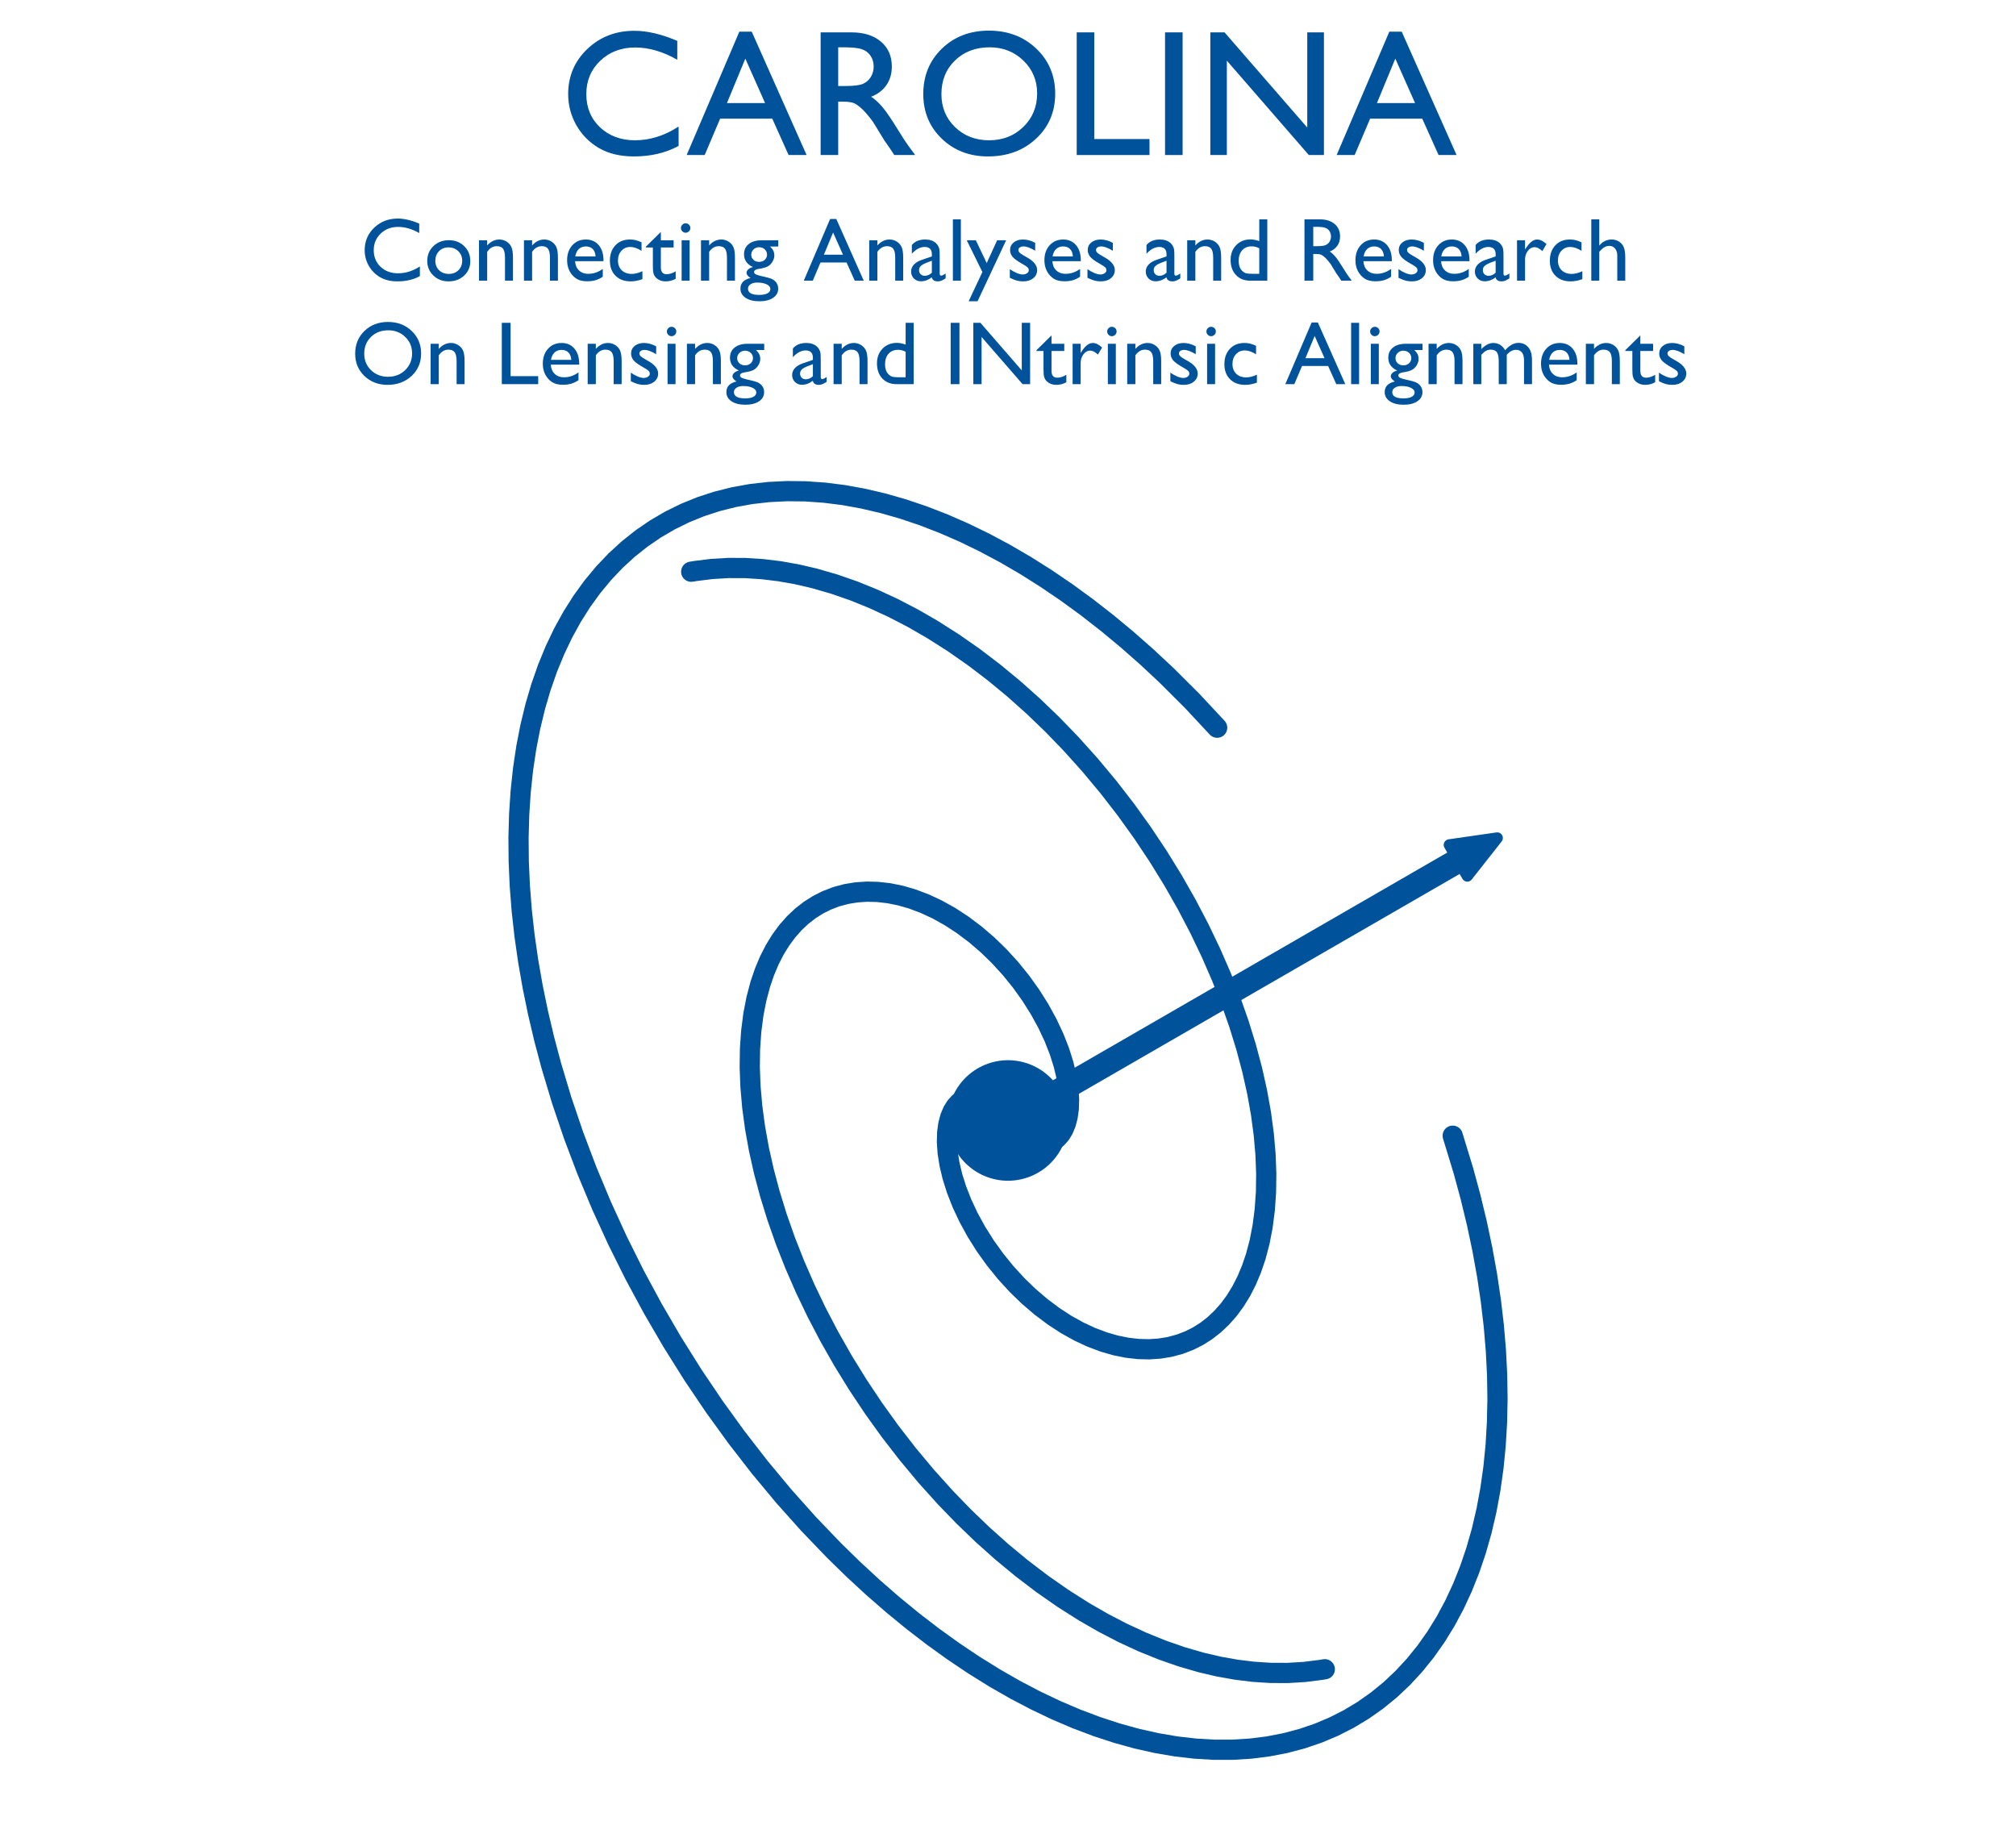
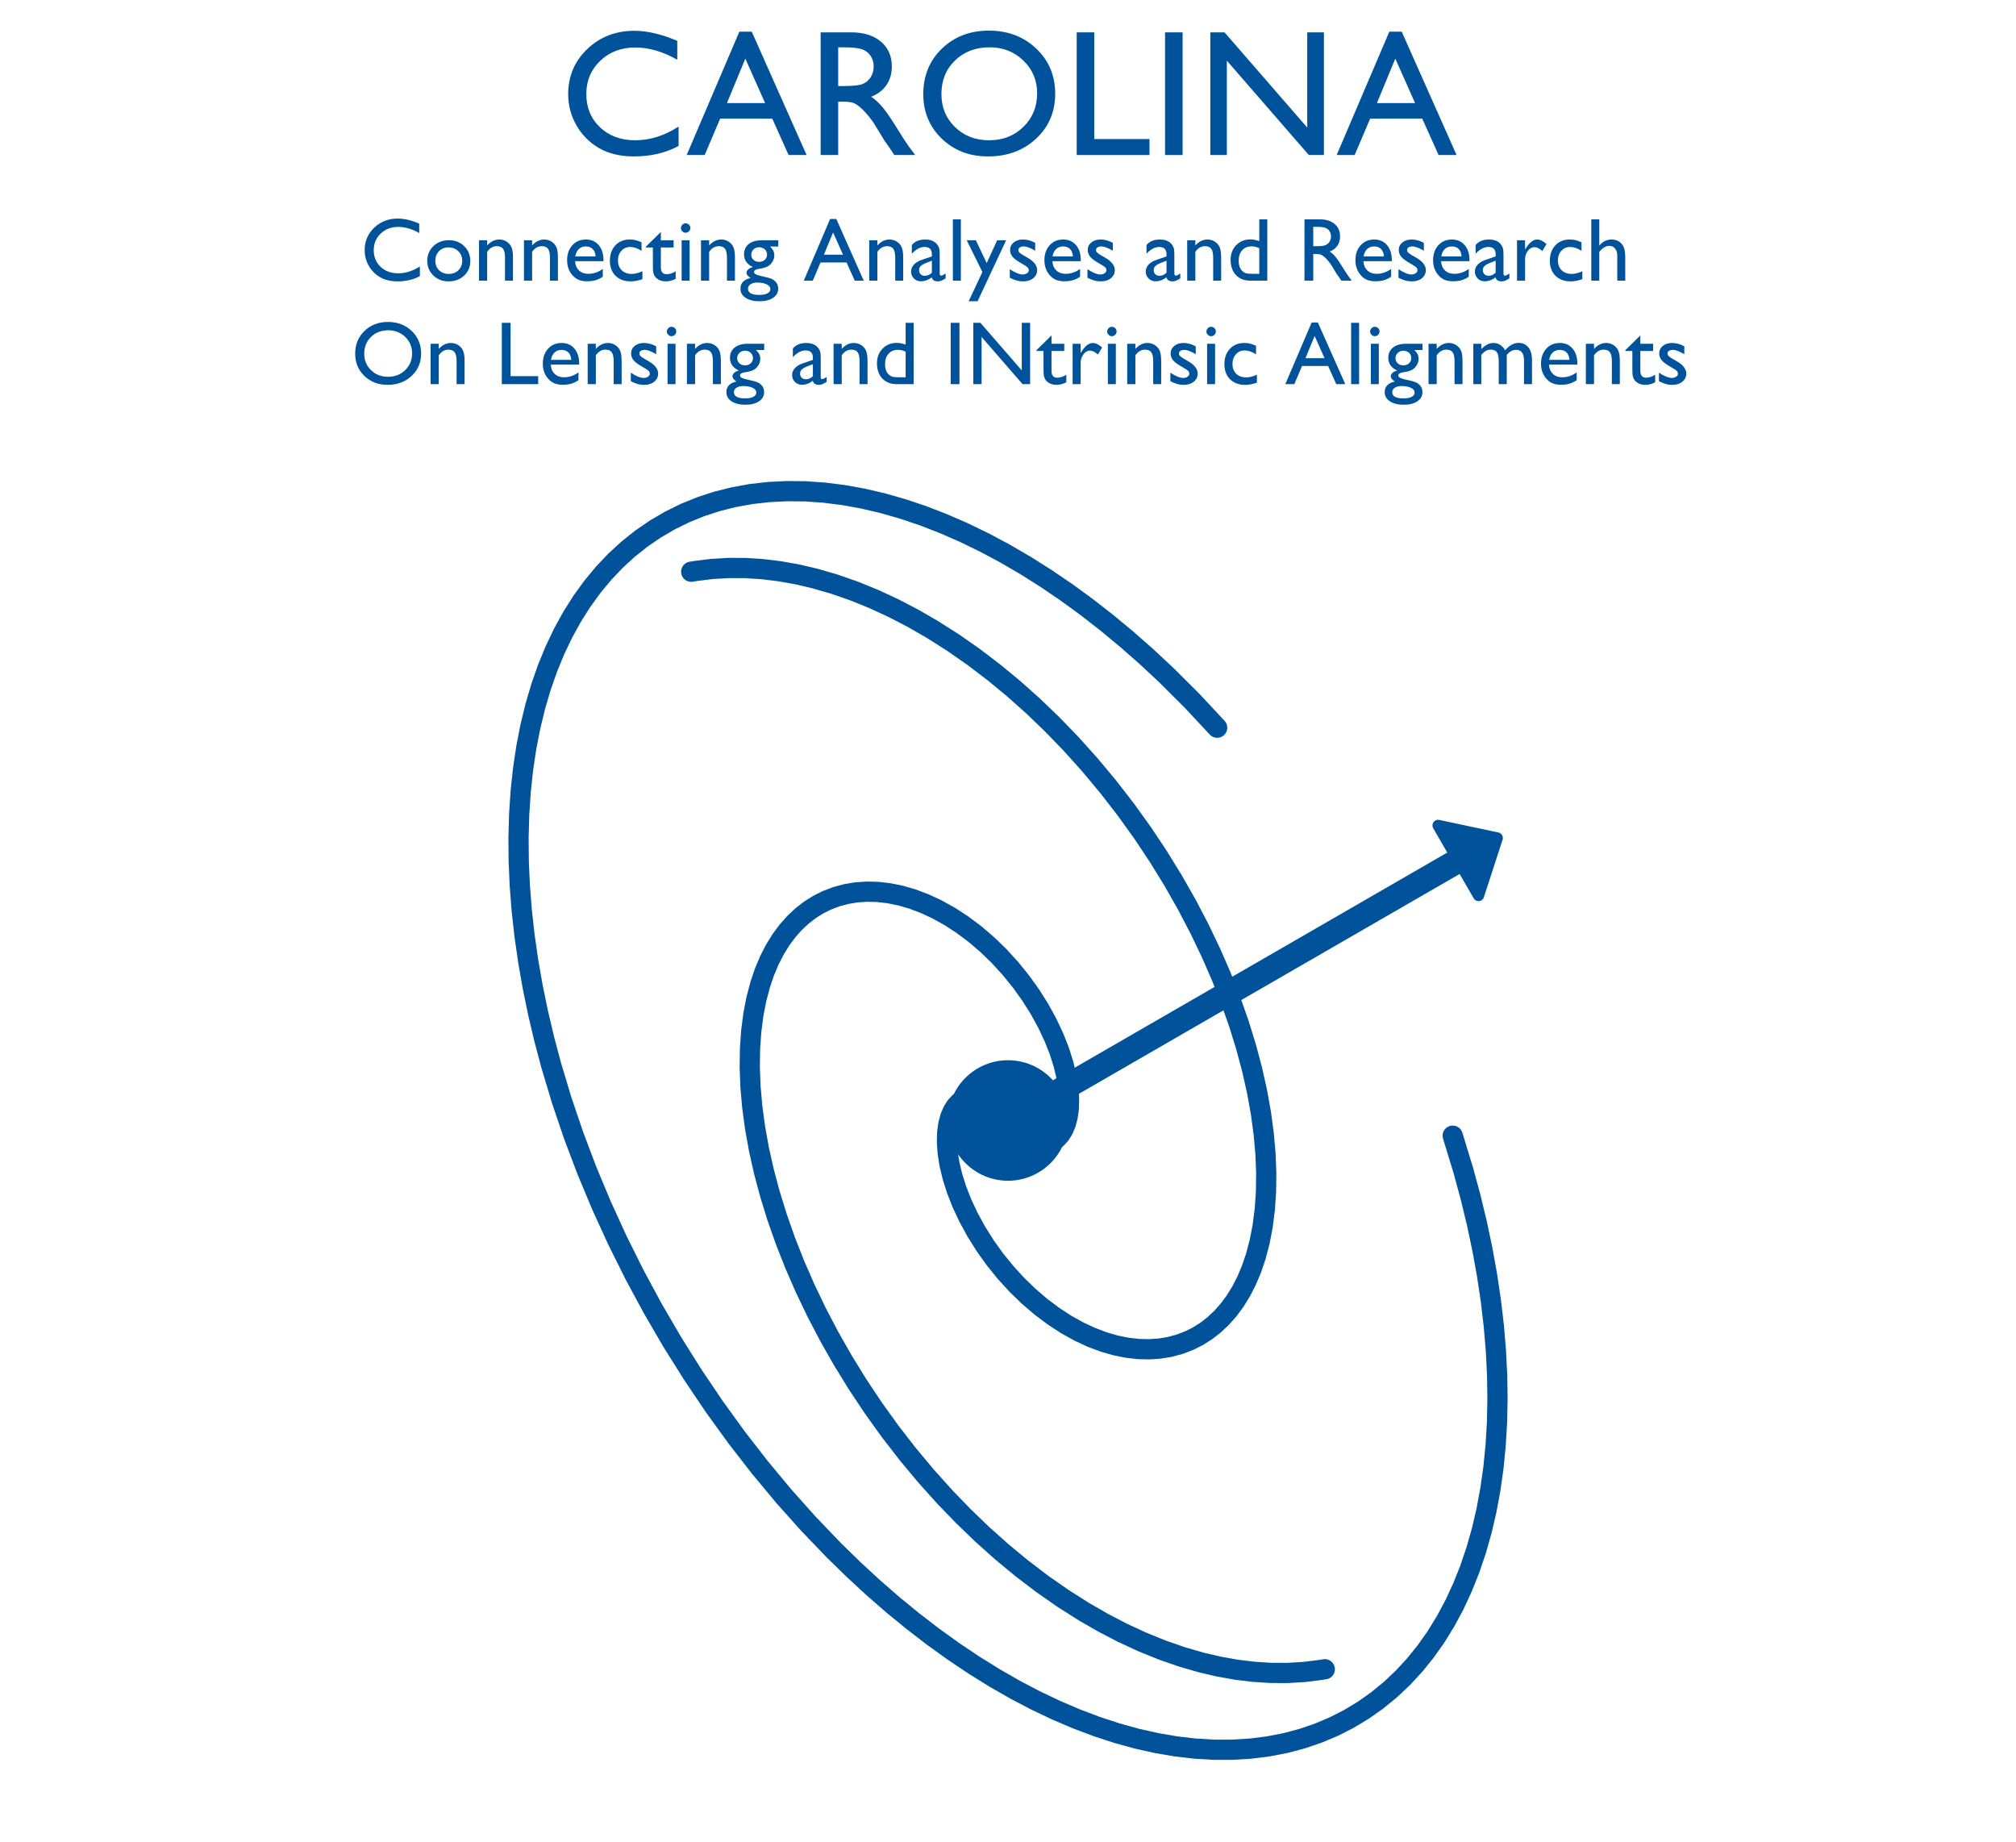
<svg xmlns="http://www.w3.org/2000/svg" xmlns:xlink="http://www.w3.org/1999/xlink" width="448.523pt" height="409.68pt" viewBox="0 0 448.523 409.68" version="1.1">
  <defs>
    <style type="text/css">*{stroke-linejoin: round; stroke-linecap: butt}</style>
  </defs>
  <g id="figure_1">
    <g id="patch_1">
      <path d="M 0 409.68  L 448.523 409.68  L 448.523 0  L 0 0  L 0 409.68  z " style="fill: none" />
    </g>
    <g id="axes_1">
      <g id="patch_2">
-         <path d="M 224.262 262.667  C 227.817 262.667 231.228 261.254 233.742 258.74  C 236.256 256.226 237.668 252.816 237.668 249.26  C 237.668 245.704 236.256 242.294 233.742 239.78  C 231.228 237.266 227.817 235.853 224.262 235.853  C 220.706 235.853 217.296 237.266 214.782 239.78  C 212.268 242.294 210.855 245.704 210.855 249.26  C 210.855 252.816 212.268 256.226 214.782 258.74  C 217.296 261.254 220.706 262.667 224.262 262.667  z " clip-path="url(#p8bd834e711)" style="fill: #00539b" />
+         <path d="M 224.262 262.667  C 227.817 262.667 231.228 261.254 233.742 258.74  C 236.256 256.226 237.668 252.816 237.668 249.26  C 237.668 245.704 236.256 242.294 233.742 239.78  C 231.228 237.266 227.817 235.853 224.262 235.853  C 220.706 235.853 217.296 237.266 214.782 239.78  C 212.268 242.294 210.855 245.704 210.855 249.26  C 210.855 252.816 212.268 256.226 214.782 258.74  C 217.296 261.254 220.706 262.667 224.262 262.667  z " clip-path="url(#p183e6e79c2)" style="fill: #00539b" />
      </g>
      <g id="patch_3">
-         <path d="M 225.243 246.961  Q 274.471 218.54 323.699 190.118  L 322.449 187.953  Q 327.778 187.185 333.108 186.418  Q 329.778 190.649 326.449 194.881  L 325.199 192.716  Q 275.971 221.138 226.743 249.56  L 225.243 246.961  z " clip-path="url(#p8bd834e711)" style="fill: #00539b; stroke: #00539b; stroke-width: 2.5; stroke-linecap: round" />
+         <path d="M 225.243 246.961  Q 274.471 218.54 323.699 190.118  L 319.949 183.623  Q 326.528 185.02 333.108 186.418  Q 331.028 192.814 328.949 199.211  L 325.199 192.716  Q 275.971 221.138 226.743 249.56  L 225.243 246.961  z " clip-path="url(#p183e6e79c2)" style="fill: #00539b; stroke: #00539b; stroke-width: 2.5; stroke-linecap: round" />
      </g>
      <g id="line2d_1">
-         <path d="M 224.262 249.26  L 225.179 250.636  L 226.265 251.878  L 227.488 252.932  L 228.746 253.719  L 229.993 254.233  L 231.19 254.482  L 232.309 254.486  L 233.328 254.269  L 234.295 253.828  L 235.133 253.205  L 235.888 252.374  L 236.543 251.333  L 237.113 249.994  L 237.533 248.421  L 237.783 246.623  L 237.846 244.476  L 237.682 242.103  L 237.277 239.524  L 236.617 236.763  L 235.695 233.849  L 234.502 230.812  L 233.037 227.689  L 231.299 224.516  L 229.293 221.334  L 227.167 218.369  L 224.82 215.469  L 222.265 212.673  L 219.693 210.18  L 216.967 207.843  L 214.102 205.694  L 211.321 203.884  L 208.453 202.29  L 205.729 201.024  L 202.962 199.983  L 200.384 199.236  L 197.797 198.709  L 195.216 198.415  L 192.867 198.358  L 190.546 198.513  L 188.265 198.889  L 186.037 199.49  L 183.872 200.324  L 181.969 201.286  L 180.139 202.447  L 178.389 203.808  L 176.729 205.371  L 175.168 207.136  L 173.715 209.104  L 172.378 211.274  L 171.165 213.644  L 170.085 216.213  L 169.145 218.976  L 168.283 222.235  L 167.609 225.72  L 167.133 229.422  L 166.863 233.333  L 166.806 237.443  L 166.97 241.742  L 167.361 246.217  L 167.985 250.855  L 168.845 255.643  L 169.946 260.564  L 171.29 265.604  L 172.879 270.745  L 174.714 275.969  L 176.796 281.258  L 179.121 286.592  L 181.689 291.951  L 184.496 297.315  L 187.538 302.661  L 190.809 307.969  L 194.302 313.217  L 198.011 318.381  L 201.925 323.439  L 206.036 328.369  L 210.333 333.147  L 214.39 337.34  L 218.581 341.373  L 222.897 345.228  L 227.325 348.888  L 231.855 352.338  L 236.474 355.561  L 241.169 358.542  L 245.451 361.006  L 249.773 363.251  L 254.128 365.266  L 258.503 367.042  L 262.888 368.57  L 267.273 369.84  L 271.161 370.747  L 275.031 371.437  L 278.876 371.907  L 282.687 372.152  L 286.457 372.166  L 290.176 371.946  L 293.838 371.489  L 294.743 371.337  L 294.743 371.337  " clip-path="url(#p8bd834e711)" style="fill: none; stroke: #00539b; stroke-width: 4.5; stroke-linecap: round" />
+         <path d="M 224.262 249.26  L 225.179 250.636  L 226.265 251.878  L 227.488 252.932  L 228.746 253.719  L 229.993 254.233  L 231.19 254.482  L 232.309 254.486  L 233.328 254.269  L 234.295 253.828  L 235.133 253.205  L 235.888 252.374  L 236.543 251.333  L 237.113 249.994  L 237.533 248.421  L 237.783 246.623  L 237.846 244.476  L 237.682 242.103  L 237.277 239.524  L 236.617 236.763  L 235.695 233.849  L 234.502 230.812  L 233.037 227.689  L 231.299 224.516  L 229.293 221.334  L 227.167 218.369  L 224.82 215.469  L 222.265 212.673  L 219.693 210.18  L 216.967 207.843  L 214.102 205.694  L 211.321 203.884  L 208.453 202.29  L 205.729 201.024  L 202.962 199.983  L 200.384 199.236  L 197.797 198.709  L 195.216 198.415  L 192.867 198.358  L 190.546 198.513  L 188.265 198.889  L 186.037 199.49  L 183.872 200.324  L 181.969 201.286  L 180.139 202.447  L 178.389 203.808  L 176.729 205.371  L 175.168 207.136  L 173.715 209.104  L 172.378 211.274  L 171.165 213.644  L 170.085 216.213  L 169.145 218.976  L 168.283 222.235  L 167.609 225.72  L 167.133 229.422  L 166.863 233.333  L 166.806 237.443  L 166.97 241.742  L 167.361 246.217  L 167.985 250.855  L 168.845 255.643  L 169.946 260.564  L 171.29 265.604  L 172.879 270.745  L 174.714 275.969  L 176.796 281.258  L 179.121 286.592  L 181.689 291.951  L 184.496 297.315  L 187.538 302.661  L 190.809 307.969  L 194.302 313.217  L 198.011 318.381  L 201.925 323.439  L 206.036 328.369  L 210.333 333.147  L 214.39 337.34  L 218.581 341.373  L 222.897 345.228  L 227.325 348.888  L 231.855 352.338  L 236.474 355.561  L 241.169 358.542  L 245.451 361.006  L 249.773 363.251  L 254.128 365.266  L 258.503 367.042  L 262.888 368.57  L 267.273 369.84  L 271.161 370.747  L 275.031 371.437  L 278.876 371.907  L 282.687 372.152  L 286.457 372.166  L 290.176 371.946  L 293.838 371.489  L 294.743 371.337  L 294.743 371.337  " clip-path="url(#p183e6e79c2)" style="fill: none; stroke: #00539b; stroke-width: 4.5; stroke-linecap: round" />
      </g>
      <g id="line2d_2">
-         <path d="M 224.262 249.26  L 223.344 247.884  L 222.258 246.642  L 221.035 245.588  L 219.777 244.801  L 218.531 244.287  L 217.334 244.038  L 216.215 244.034  L 215.195 244.251  L 214.229 244.692  L 213.391 245.315  L 212.636 246.146  L 211.98 247.187  L 211.41 248.526  L 210.991 250.099  L 210.74 251.897  L 210.678 254.044  L 210.841 256.417  L 211.247 258.996  L 211.906 261.757  L 212.829 264.671  L 214.021 267.708  L 215.487 270.831  L 217.224 274.004  L 219.23 277.186  L 221.356 280.151  L 223.703 283.051  L 226.259 285.847  L 228.83 288.34  L 231.557 290.677  L 234.421 292.826  L 237.202 294.636  L 240.07 296.23  L 242.794 297.496  L 245.561 298.537  L 248.139 299.284  L 250.726 299.811  L 253.307 300.105  L 255.656 300.162  L 257.977 300.007  L 260.258 299.631  L 262.487 299.03  L 264.652 298.196  L 266.554 297.234  L 268.385 296.073  L 270.134 294.712  L 271.794 293.149  L 273.355 291.384  L 274.808 289.416  L 276.146 287.246  L 277.358 284.876  L 278.438 282.307  L 279.378 279.544  L 280.24 276.285  L 280.914 272.8  L 281.39 269.098  L 281.661 265.187  L 281.717 261.077  L 281.553 256.778  L 281.162 252.303  L 280.539 247.665  L 279.679 242.877  L 278.578 237.956  L 277.234 232.916  L 275.644 227.775  L 273.809 222.551  L 271.728 217.262  L 269.402 211.928  L 266.834 206.569  L 264.027 201.205  L 260.985 195.859  L 257.714 190.551  L 254.221 185.303  L 250.513 180.139  L 246.598 175.081  L 242.487 170.151  L 238.19 165.373  L 234.133 161.18  L 229.942 157.147  L 225.627 153.292  L 221.198 149.632  L 216.669 146.182  L 212.05 142.959  L 207.354 139.978  L 203.073 137.514  L 198.75 135.269  L 194.396 133.254  L 190.021 131.478  L 185.635 129.95  L 181.25 128.68  L 177.363 127.773  L 173.492 127.083  L 169.647 126.613  L 165.836 126.368  L 162.066 126.354  L 158.347 126.574  L 154.686 127.031  L 153.78 127.183  L 153.78 127.183  " clip-path="url(#p8bd834e711)" style="fill: none; stroke: #00539b; stroke-width: 4.5; stroke-linecap: round" />
+         <path d="M 224.262 249.26  L 223.344 247.884  L 222.258 246.642  L 221.035 245.588  L 219.777 244.801  L 218.531 244.287  L 217.334 244.038  L 216.215 244.034  L 215.195 244.251  L 214.229 244.692  L 213.391 245.315  L 212.636 246.146  L 211.98 247.187  L 211.41 248.526  L 210.991 250.099  L 210.74 251.897  L 210.678 254.044  L 210.841 256.417  L 211.247 258.996  L 211.906 261.757  L 212.829 264.671  L 214.021 267.708  L 215.487 270.831  L 217.224 274.004  L 219.23 277.186  L 221.356 280.151  L 223.703 283.051  L 226.259 285.847  L 228.83 288.34  L 231.557 290.677  L 234.421 292.826  L 237.202 294.636  L 240.07 296.23  L 242.794 297.496  L 245.561 298.537  L 248.139 299.284  L 250.726 299.811  L 253.307 300.105  L 255.656 300.162  L 257.977 300.007  L 260.258 299.631  L 262.487 299.03  L 264.652 298.196  L 266.554 297.234  L 268.385 296.073  L 270.134 294.712  L 271.794 293.149  L 273.355 291.384  L 274.808 289.416  L 276.146 287.246  L 277.358 284.876  L 278.438 282.307  L 279.378 279.544  L 280.24 276.285  L 280.914 272.8  L 281.39 269.098  L 281.661 265.187  L 281.717 261.077  L 281.553 256.778  L 281.162 252.303  L 280.539 247.665  L 279.679 242.877  L 278.578 237.956  L 277.234 232.916  L 275.644 227.775  L 273.809 222.551  L 271.728 217.262  L 269.402 211.928  L 266.834 206.569  L 264.027 201.205  L 260.985 195.859  L 257.714 190.551  L 254.221 185.303  L 250.513 180.139  L 246.598 175.081  L 242.487 170.151  L 238.19 165.373  L 234.133 161.18  L 229.942 157.147  L 225.627 153.292  L 221.198 149.632  L 216.669 146.182  L 212.05 142.959  L 207.354 139.978  L 203.073 137.514  L 198.75 135.269  L 194.396 133.254  L 190.021 131.478  L 185.635 129.95  L 181.25 128.68  L 177.363 127.773  L 173.492 127.083  L 169.647 126.613  L 165.836 126.368  L 162.066 126.354  L 158.347 126.574  L 154.686 127.031  L 153.78 127.183  L 153.78 127.183  " clip-path="url(#p183e6e79c2)" style="fill: none; stroke: #00539b; stroke-width: 4.5; stroke-linecap: round" />
      </g>
      <g id="line2d_3">
-         <path d="M 270.795 161.882  L 265.212 155.897  L 259.501 150.204  L 255.144 146.137  L 250.732 142.252  L 246.274 138.556  L 241.777 135.054  L 237.249 131.754  L 232.699 128.662  L 228.133 125.782  L 223.561 123.119  L 218.989 120.679  L 214.428 118.466  L 209.883 116.484  L 205.364 114.735  L 200.878 113.224  L 196.433 111.952  L 192.038 110.923  L 187.699 110.137  L 183.424 109.597  L 179.222 109.303  L 175.099 109.256  L 171.063 109.456  L 167.121 109.902  L 163.279 110.594  L 159.545 111.53  L 155.925 112.709  L 152.425 114.129  L 149.052 115.787  L 145.812 117.681  L 142.71 119.807  L 139.752 122.16  L 136.942 124.738  L 134.287 127.536  L 131.791 130.548  L 129.457 133.769  L 127.291 137.194  L 125.295 140.817  L 123.474 144.63  L 121.831 148.629  L 120.368 152.804  L 119.089 157.15  L 117.995 161.658  L 117.088 166.321  L 116.37 171.13  L 115.843 176.076  L 115.507 181.152  L 115.362 186.347  L 115.41 191.654  L 115.649 197.062  L 116.08 202.562  L 116.701 208.145  L 117.513 213.8  L 118.512 219.518  L 119.698 225.288  L 121.068 231.1  L 122.62 236.944  L 124.968 244.769  L 127.627 252.607  L 130.589 260.435  L 133.845 268.228  L 137.384 275.961  L 141.195 283.611  L 145.266 291.153  L 149.585 298.564  L 154.139 305.821  L 158.912 312.9  L 163.889 319.779  L 169.056 326.438  L 174.396 332.855  L 179.892 339.009  L 185.528 344.883  L 189.835 349.092  L 194.203 353.125  L 198.624 356.976  L 203.09 360.636  L 207.593 364.1  L 212.126 367.361  L 216.68 370.415  L 221.247 373.254  L 225.82 375.875  L 230.39 378.273  L 234.949 380.443  L 239.49 382.382  L 244.003 384.086  L 248.482 385.553  L 252.918 386.779  L 257.304 387.763  L 261.631 388.503  L 265.893 388.997  L 270.081 389.244  L 274.188 389.245  L 278.207 388.999  L 282.131 388.507  L 285.953 387.769  L 289.666 386.787  L 293.264 385.563  L 296.741 384.098  L 300.089 382.395  L 303.304 380.458  L 306.379 378.289  L 309.31 375.893  L 312.091 373.274  L 314.717 370.436  L 317.183 367.384  L 319.485 364.124  L 321.62 360.662  L 323.583 357.003  L 325.371 353.154  L 326.98 349.122  L 328.409 344.914  L 329.654 340.537  L 330.713 335.999  L 331.584 331.309  L 332.266 326.473  L 332.758 321.502  L 333.058 316.403  L 333.167 311.186  L 333.084 305.859  L 332.808 300.433  L 332.342 294.917  L 331.684 289.32  L 330.838 283.652  L 329.803 277.924  L 328.582 272.145  L 327.178 266.326  L 325.592 260.477  L 323.2 252.649  L 323.2 252.649  " clip-path="url(#p8bd834e711)" style="fill: none; stroke: #00539b; stroke-width: 4.5; stroke-linecap: round" />
+         <path d="M 270.795 161.882  L 265.212 155.897  L 259.501 150.204  L 255.144 146.137  L 250.732 142.252  L 246.274 138.556  L 241.777 135.054  L 237.249 131.754  L 232.699 128.662  L 228.133 125.782  L 223.561 123.119  L 218.989 120.679  L 214.428 118.466  L 209.883 116.484  L 205.364 114.735  L 200.878 113.224  L 196.433 111.952  L 192.038 110.923  L 187.699 110.137  L 183.424 109.597  L 179.222 109.303  L 175.099 109.256  L 171.063 109.456  L 167.121 109.902  L 163.279 110.594  L 159.545 111.53  L 155.925 112.709  L 152.425 114.129  L 149.052 115.787  L 145.812 117.681  L 142.71 119.807  L 139.752 122.16  L 136.942 124.738  L 134.287 127.536  L 131.791 130.548  L 129.457 133.769  L 127.291 137.194  L 125.295 140.817  L 123.474 144.63  L 121.831 148.629  L 120.368 152.804  L 119.089 157.15  L 117.995 161.658  L 117.088 166.321  L 116.37 171.13  L 115.843 176.076  L 115.507 181.152  L 115.362 186.347  L 115.41 191.654  L 115.649 197.062  L 116.08 202.562  L 116.701 208.145  L 117.513 213.8  L 118.512 219.518  L 119.698 225.288  L 121.068 231.1  L 122.62 236.944  L 124.968 244.769  L 127.627 252.607  L 130.589 260.435  L 133.845 268.228  L 137.384 275.961  L 141.195 283.611  L 145.266 291.153  L 149.585 298.564  L 154.139 305.821  L 158.912 312.9  L 163.889 319.779  L 169.056 326.438  L 174.396 332.855  L 179.892 339.009  L 185.528 344.883  L 189.835 349.092  L 194.203 353.125  L 198.624 356.976  L 203.09 360.636  L 207.593 364.1  L 212.126 367.361  L 216.68 370.415  L 221.247 373.254  L 225.82 375.875  L 230.39 378.273  L 234.949 380.443  L 239.49 382.382  L 244.003 384.086  L 248.482 385.553  L 252.918 386.779  L 257.304 387.763  L 261.631 388.503  L 265.893 388.997  L 270.081 389.244  L 274.188 389.245  L 278.207 388.999  L 282.131 388.507  L 285.953 387.769  L 289.666 386.787  L 293.264 385.563  L 296.741 384.098  L 300.089 382.395  L 303.304 380.458  L 306.379 378.289  L 309.31 375.893  L 312.091 373.274  L 314.717 370.436  L 317.183 367.384  L 319.485 364.124  L 321.62 360.662  L 323.583 357.003  L 325.371 353.154  L 326.98 349.122  L 328.409 344.914  L 329.654 340.537  L 330.713 335.999  L 331.584 331.309  L 332.266 326.473  L 332.758 321.502  L 333.058 316.403  L 333.167 311.186  L 333.084 305.859  L 332.808 300.433  L 332.342 294.917  L 331.684 289.32  L 330.838 283.652  L 329.803 277.924  L 328.582 272.145  L 327.178 266.326  L 325.592 260.477  L 323.2 252.649  L 323.2 252.649  " clip-path="url(#p183e6e79c2)" style="fill: none; stroke: #00539b; stroke-width: 4.5; stroke-linecap: round" />
      </g>
    </g>
    <g id="text_1">
      <g style="fill: #00539b" transform="translate(124.4523 34.4875) scale(0.4 -0.4)">
        <defs>
          <path id="GillSans-43" d="M 4244 1013  L 4244 325  Q 3556 -50 2656 -50  Q 1925 -50 1415 244  Q 906 538 609 1053  Q 313 1569 313 2169  Q 313 3122 992 3772  Q 1672 4422 2669 4422  Q 3356 4422 4197 4063  L 4197 3391  Q 3431 3828 2700 3828  Q 1950 3828 1454 3354  Q 959 2881 959 2169  Q 959 1450 1446 987  Q 1934 525 2694 525  Q 3488 525 4244 1013  z " transform="scale(0.015625)" />
          <path id="GillSans-41" d="M 1875 4391  L 2316 4391  L 4269 0  L 3628 0  L 3047 1294  L 1191 1294  L 641 0  L 0 0  L 1875 4391  z M 2791 1850  L 2088 3431  L 1434 1850  L 2791 1850  z " transform="scale(0.015625)" />
          <path id="GillSans-52" d="M 500 0  L 500 4366  L 1594 4366  Q 2256 4366 2645 4037  Q 3034 3709 3034 3150  Q 3034 2769 2843 2491  Q 2653 2213 2297 2075  Q 2506 1938 2706 1700  Q 2906 1463 3269 872  Q 3497 500 3634 313  L 3866 0  L 3122 0  L 2931 288  Q 2922 303 2894 341  L 2772 513  L 2578 831  L 2369 1172  Q 2175 1441 2014 1600  Q 1853 1759 1723 1829  Q 1594 1900 1288 1900  L 1125 1900  L 1125 0  L 500 0  z M 1313 3834  L 1125 3834  L 1125 2456  L 1363 2456  Q 1838 2456 2014 2537  Q 2191 2619 2289 2783  Q 2388 2947 2388 3156  Q 2388 3363 2278 3530  Q 2169 3697 1970 3765  Q 1772 3834 1313 3834  z " transform="scale(0.015625)" />
          <path id="GillSans-4f" d="M 2625 4428  Q 3638 4428 4311 3787  Q 4984 3147 4984 2181  Q 4984 1216 4304 583  Q 3625 -50 2591 -50  Q 1603 -50 945 583  Q 288 1216 288 2169  Q 288 3147 950 3787  Q 1613 4428 2625 4428  z M 2650 3834  Q 1900 3834 1417 3365  Q 934 2897 934 2169  Q 934 1463 1418 994  Q 1903 525 2631 525  Q 3363 525 3852 1003  Q 4341 1481 4341 2194  Q 4341 2888 3852 3361  Q 3363 3834 2650 3834  z " transform="scale(0.015625)" />
          <path id="GillSans-4c" d="M 481 4366  L 1106 4366  L 1106 569  L 3072 569  L 3072 0  L 481 0  L 481 4366  z " transform="scale(0.015625)" />
          <path id="GillSans-49" d="M 488 4366  L 1113 4366  L 1113 0  L 488 0  L 488 4366  z " transform="scale(0.015625)" />
          <path id="GillSans-4e" d="M 3950 4366  L 4544 4366  L 4544 0  L 4006 0  L 1088 3359  L 1088 0  L 500 0  L 500 4366  L 1006 4366  L 3950 978  L 3950 4366  z " transform="scale(0.015625)" />
        </defs>
        <use xlink:href="#GillSans-43" />
        <use xlink:href="#GillSans-41" x="70.801" />
        <use xlink:href="#GillSans-52" x="137.5" />
        <use xlink:href="#GillSans-4f" x="197.9" />
        <use xlink:href="#GillSans-4c" x="280.225" />
        <use xlink:href="#GillSans-49" x="329.248" />
        <use xlink:href="#GillSans-4e" x="354.248" />
        <use xlink:href="#GillSans-41" x="432.324" />
      </g>
    </g>
    <g id="text_2">
      <g style="fill: #00539b" transform="translate(80.15385 62.43875) scale(0.2 -0.2)">
        <defs>
          <path id="GillSans-6f" d="M 1778 2881  Q 2434 2881 2868 2457  Q 3303 2034 3303 1394  Q 3303 772 2862 361  Q 2422 -50 1753 -50  Q 1106 -50 672 367  Q 238 784 238 1409  Q 238 2041 677 2461  Q 1116 2881 1778 2881  z M 1747 2369  Q 1338 2369 1075 2100  Q 813 1831 813 1416  Q 813 1003 1081 742  Q 1350 481 1772 481  Q 2191 481 2458 745  Q 2725 1009 2725 1422  Q 2725 1831 2447 2100  Q 2169 2369 1747 2369  z " transform="scale(0.015625)" />
          <path id="GillSans-6e" d="M 972 2875  L 972 2509  Q 1353 2931 1838 2931  Q 2106 2931 2337 2792  Q 2569 2653 2689 2411  Q 2809 2169 2809 1644  L 2809 0  L 2241 0  L 2241 1638  Q 2241 2078 2106 2267  Q 1972 2456 1656 2456  Q 1253 2456 972 2053  L 972 0  L 391 0  L 391 2875  L 972 2875  z " transform="scale(0.015625)" />
          <path id="GillSans-65" d="M 2853 1388  L 831 1388  Q 853 975 1108 731  Q 1363 488 1766 488  Q 2328 488 2803 838  L 2803 281  Q 2541 106 2283 31  Q 2025 -44 1678 -44  Q 1203 -44 909 153  Q 616 350 439 683  Q 263 1016 263 1453  Q 263 2109 634 2520  Q 1006 2931 1600 2931  Q 2172 2931 2512 2531  Q 2853 2131 2853 1459  L 2853 1388  z M 844 1728  L 2291 1728  Q 2269 2069 2087 2253  Q 1906 2438 1600 2438  Q 1294 2438 1098 2253  Q 903 2069 844 1728  z " transform="scale(0.015625)" />
          <path id="GillSans-63" d="M 2559 672  L 2559 109  Q 2131 -50 1722 -50  Q 1047 -50 645 350  Q 244 750 244 1422  Q 244 2100 634 2515  Q 1025 2931 1663 2931  Q 1884 2931 2061 2889  Q 2238 2847 2497 2731  L 2497 2125  Q 2066 2400 1697 2400  Q 1313 2400 1066 2129  Q 819 1859 819 1441  Q 819 1000 1086 740  Q 1353 481 1806 481  Q 2134 481 2559 672  z " transform="scale(0.015625)" />
          <path id="GillSans-74" d="M 0 2419  L 1069 3469  L 1069 2875  L 1978 2875  L 1978 2363  L 1069 2363  L 1069 953  Q 1069 459 1478 459  Q 1784 459 2125 666  L 2125 134  Q 1797 -50 1409 -50  Q 1019 -50 759 178  Q 678 247 625 333  Q 572 419 536 558  Q 500 697 500 1088  L 500 2363  L 0 2363  L 0 2419  z " transform="scale(0.015625)" />
          <path id="GillSans-69" d="M 697 4084  Q 838 4084 938 3987  Q 1038 3891 1038 3750  Q 1038 3613 938 3513  Q 838 3413 697 3413  Q 566 3413 466 3514  Q 366 3616 366 3750  Q 366 3881 466 3982  Q 566 4084 697 4084  z M 416 2875  L 984 2875  L 984 0  L 416 0  L 416 2875  z " transform="scale(0.015625)" />
          <path id="GillSans-67" d="M 256 1881  Q 256 2341 592 2608  Q 928 2875 1509 2875  L 2694 2875  L 2694 2431  L 2113 2431  Q 2281 2259 2347 2118  Q 2413 1978 2413 1797  Q 2413 1572 2284 1355  Q 2156 1138 1954 1022  Q 1753 906 1294 838  Q 972 791 972 616  Q 972 516 1092 452  Q 1213 388 1528 319  Q 2056 203 2207 137  Q 2359 72 2481 -50  Q 2688 -256 2688 -569  Q 2688 -978 2323 -1222  Q 1959 -1466 1350 -1466  Q 734 -1466 367 -1220  Q 0 -975 0 -563  Q 0 22 722 191  Q 434 375 434 556  Q 434 694 557 806  Q 681 919 891 972  Q 256 1253 256 1881  z M 1325 2381  Q 1094 2381 931 2225  Q 769 2069 769 1850  Q 769 1628 928 1483  Q 1088 1338 1331 1338  Q 1572 1338 1733 1486  Q 1894 1634 1894 1856  Q 1894 2081 1731 2231  Q 1569 2381 1325 2381  z M 1191 -134  Q 903 -134 720 -256  Q 538 -378 538 -569  Q 538 -1013 1338 -1013  Q 1716 -1013 1923 -902  Q 2131 -791 2131 -588  Q 2131 -388 1868 -261  Q 1606 -134 1191 -134  z " transform="scale(0.015625)" />
          <path id="GillSans-20" transform="scale(0.015625)" />
          <path id="GillSans-61" d="M 2209 1728  L 2209 506  Q 2209 359 2309 359  Q 2413 359 2631 513  L 2631 166  Q 2438 41 2320 -4  Q 2203 -50 2075 -50  Q 1709 -50 1644 238  Q 1281 -44 872 -44  Q 572 -44 372 154  Q 172 353 172 653  Q 172 925 367 1139  Q 563 1353 922 1478  L 1650 1728  L 1650 1881  Q 1650 2400 1131 2400  Q 666 2400 225 1919  L 225 2541  Q 556 2931 1178 2931  Q 1644 2931 1925 2688  Q 2019 2609 2094 2479  Q 2169 2350 2189 2220  Q 2209 2091 2209 1728  z M 1650 569  L 1650 1422  L 1269 1275  Q 978 1159 858 1042  Q 738 925 738 750  Q 738 572 852 459  Q 966 347 1147 347  Q 1419 347 1650 569  z " transform="scale(0.015625)" />
          <path id="GillSans-6c" d="M 416 4366  L 984 4366  L 984 0  L 416 0  L 416 4366  z " transform="scale(0.015625)" />
          <path id="GillSans-79" d="M 2163 2875  L 2803 2875  L 769 -1466  L 134 -1466  L 1113 616  L 0 2875  L 647 2875  L 1422 1253  L 2163 2875  z " transform="scale(0.015625)" />
          <path id="GillSans-73" d="M 263 206  L 263 819  Q 503 650 754 545  Q 1006 441 1178 441  Q 1356 441 1484 528  Q 1613 616 1613 738  Q 1613 863 1530 945  Q 1447 1028 1172 1184  Q 622 1491 451 1708  Q 281 1925 281 2181  Q 281 2513 539 2722  Q 797 2931 1203 2931  Q 1625 2931 2069 2694  L 2069 2131  Q 1563 2438 1241 2438  Q 1075 2438 973 2367  Q 872 2297 872 2181  Q 872 2081 964 1990  Q 1056 1900 1288 1772  L 1491 1656  Q 2209 1250 2209 756  Q 2209 403 1932 176  Q 1656 -50 1222 -50  Q 966 -50 766 4  Q 566 59 263 206  z " transform="scale(0.015625)" />
          <path id="GillSans-64" d="M 2322 4366  L 2894 4366  L 2894 0  L 1678 0  Q 1041 0 661 403  Q 281 806 281 1484  Q 281 2119 679 2528  Q 1078 2938 1697 2938  Q 1984 2938 2322 2816  L 2322 4366  z M 2322 488  L 2322 2309  Q 2056 2444 1784 2444  Q 1359 2444 1107 2166  Q 856 1888 856 1416  Q 856 972 1075 731  Q 1206 588 1353 538  Q 1500 488 1881 488  L 2322 488  z " transform="scale(0.015625)" />
          <path id="GillSans-72" d="M 1013 2875  L 1013 2216  L 1044 2266  Q 1456 2931 1869 2931  Q 2191 2931 2541 2606  L 2241 2106  Q 1944 2388 1691 2388  Q 1416 2388 1214 2125  Q 1013 1863 1013 1503  L 1013 0  L 441 0  L 441 2875  L 1013 2875  z " transform="scale(0.015625)" />
          <path id="GillSans-68" d="M 391 4366  L 959 4366  L 959 2497  Q 1316 2931 1844 2931  Q 2131 2931 2359 2787  Q 2588 2644 2698 2391  Q 2809 2138 2809 1638  L 2809 0  L 2241 0  L 2241 1778  Q 2241 2094 2086 2286  Q 1931 2478 1678 2478  Q 1491 2478 1325 2381  Q 1159 2284 959 2059  L 959 0  L 391 0  L 391 4366  z " transform="scale(0.015625)" />
        </defs>
        <use xlink:href="#GillSans-43" />
        <use xlink:href="#GillSans-6f" x="70.801" />
        <use xlink:href="#GillSans-6e" x="125.977" />
        <use xlink:href="#GillSans-6e" x="175.977" />
        <use xlink:href="#GillSans-65" x="225.977" />
        <use xlink:href="#GillSans-63" x="273.877" />
        <use xlink:href="#GillSans-74" x="317.676" />
        <use xlink:href="#GillSans-69" x="350.977" />
        <use xlink:href="#GillSans-6e" x="372.9" />
        <use xlink:href="#GillSans-67" x="422.9" />
        <use xlink:href="#GillSans-20" x="465.576" />
        <use xlink:href="#GillSans-41" x="493.359" />
        <use xlink:href="#GillSans-6e" x="560.059" />
        <use xlink:href="#GillSans-61" x="610.059" />
        <use xlink:href="#GillSans-6c" x="652.734" />
        <use xlink:href="#GillSans-79" x="674.658" />
        <use xlink:href="#GillSans-73" x="718.457" />
        <use xlink:href="#GillSans-65" x="756.934" />
        <use xlink:href="#GillSans-73" x="804.834" />
        <use xlink:href="#GillSans-20" x="843.311" />
        <use xlink:href="#GillSans-61" x="871.094" />
        <use xlink:href="#GillSans-6e" x="913.77" />
        <use xlink:href="#GillSans-64" x="963.77" />
        <use xlink:href="#GillSans-20" x="1014.746" />
        <use xlink:href="#GillSans-52" x="1042.529" />
        <use xlink:href="#GillSans-65" x="1102.93" />
        <use xlink:href="#GillSans-73" x="1150.83" />
        <use xlink:href="#GillSans-65" x="1189.307" />
        <use xlink:href="#GillSans-61" x="1237.207" />
        <use xlink:href="#GillSans-72" x="1279.883" />
        <use xlink:href="#GillSans-63" x="1319.482" />
        <use xlink:href="#GillSans-68" x="1363.281" />
        <use xlink:href="#GillSans-20" x="1413.281" />
      </g>
    </g>
    <g id="text_3">
      <g style="fill: #00539b" transform="translate(72.56167 85.4575) scale(0.2 -0.2)">
        <defs>
          <path id="GillSans-6d" d="M 2759 2088  L 2759 0  L 2188 0  L 2188 1600  Q 2188 2078 2059 2267  Q 1931 2456 1613 2456  Q 1434 2456 1286 2375  Q 1138 2294 947 2088  L 947 0  L 378 0  L 378 2875  L 947 2875  L 947 2497  Q 1381 2931 1797 2931  Q 2344 2931 2644 2413  Q 3100 2938 3597 2938  Q 4016 2938 4286 2631  Q 4556 2325 4556 1697  L 4556 0  L 3988 0  L 3988 1703  Q 3988 2063 3841 2253  Q 3694 2444 3419 2444  Q 3066 2444 2759 2088  z " transform="scale(0.015625)" />
        </defs>
        <use xlink:href="#GillSans-20" />
        <use xlink:href="#GillSans-4f" x="27.783" />
        <use xlink:href="#GillSans-6e" x="110.107" />
        <use xlink:href="#GillSans-20" x="160.107" />
        <use xlink:href="#GillSans-4c" x="187.891" />
        <use xlink:href="#GillSans-65" x="236.914" />
        <use xlink:href="#GillSans-6e" x="284.814" />
        <use xlink:href="#GillSans-73" x="334.814" />
        <use xlink:href="#GillSans-69" x="373.291" />
        <use xlink:href="#GillSans-6e" x="395.215" />
        <use xlink:href="#GillSans-67" x="445.215" />
        <use xlink:href="#GillSans-20" x="487.891" />
        <use xlink:href="#GillSans-61" x="515.674" />
        <use xlink:href="#GillSans-6e" x="558.35" />
        <use xlink:href="#GillSans-64" x="608.35" />
        <use xlink:href="#GillSans-20" x="659.326" />
        <use xlink:href="#GillSans-49" x="687.109" />
        <use xlink:href="#GillSans-4e" x="712.109" />
        <use xlink:href="#GillSans-74" x="790.186" />
        <use xlink:href="#GillSans-72" x="823.486" />
        <use xlink:href="#GillSans-69" x="863.086" />
        <use xlink:href="#GillSans-6e" x="885.01" />
        <use xlink:href="#GillSans-73" x="935.01" />
        <use xlink:href="#GillSans-69" x="973.486" />
        <use xlink:href="#GillSans-63" x="995.41" />
        <use xlink:href="#GillSans-20" x="1039.209" />
        <use xlink:href="#GillSans-41" x="1066.992" />
        <use xlink:href="#GillSans-6c" x="1133.691" />
        <use xlink:href="#GillSans-69" x="1155.615" />
        <use xlink:href="#GillSans-67" x="1177.539" />
        <use xlink:href="#GillSans-6e" x="1220.215" />
        <use xlink:href="#GillSans-6d" x="1270.215" />
        <use xlink:href="#GillSans-65" x="1347.314" />
        <use xlink:href="#GillSans-6e" x="1395.215" />
        <use xlink:href="#GillSans-74" x="1445.215" />
        <use xlink:href="#GillSans-73" x="1478.516" />
      </g>
    </g>
  </g>
  <defs>
-     <clipPath id="p8bd834e711">
+     <clipPath id="p183e6e79c2">
      <rect x="7.2" y="96.04" width="434.123" height="306.44" />
    </clipPath>
  </defs>
</svg>
